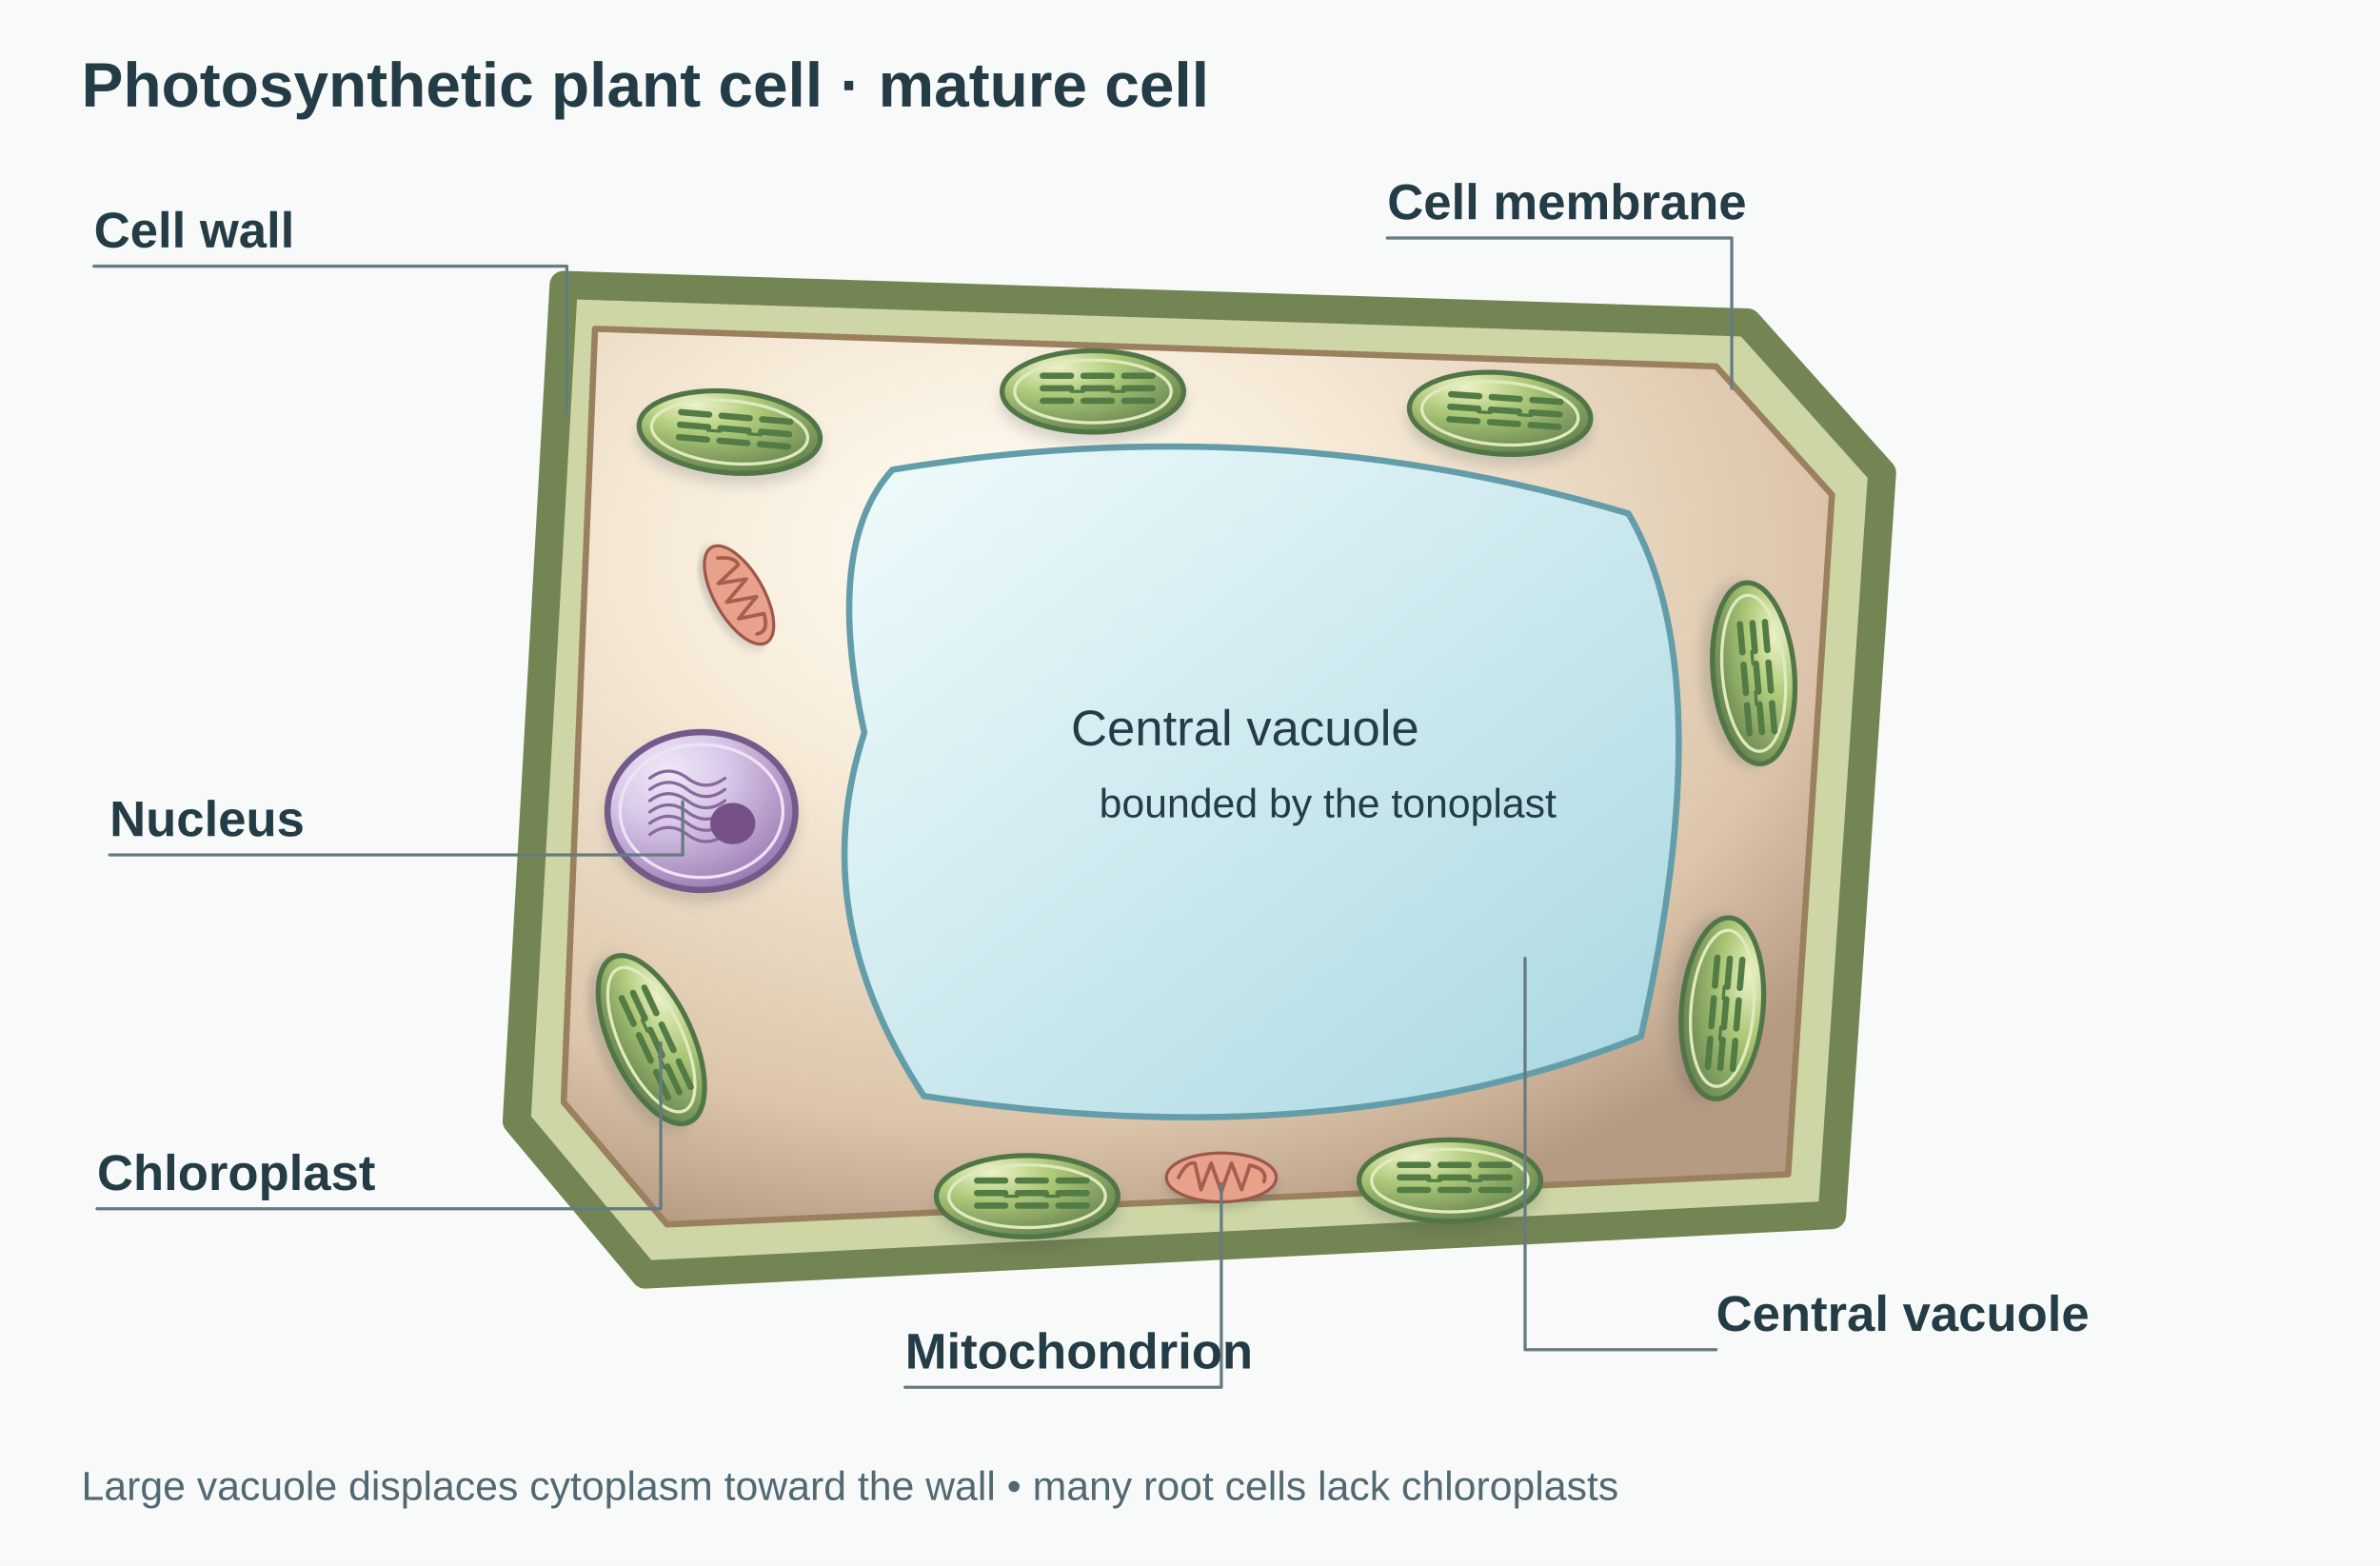
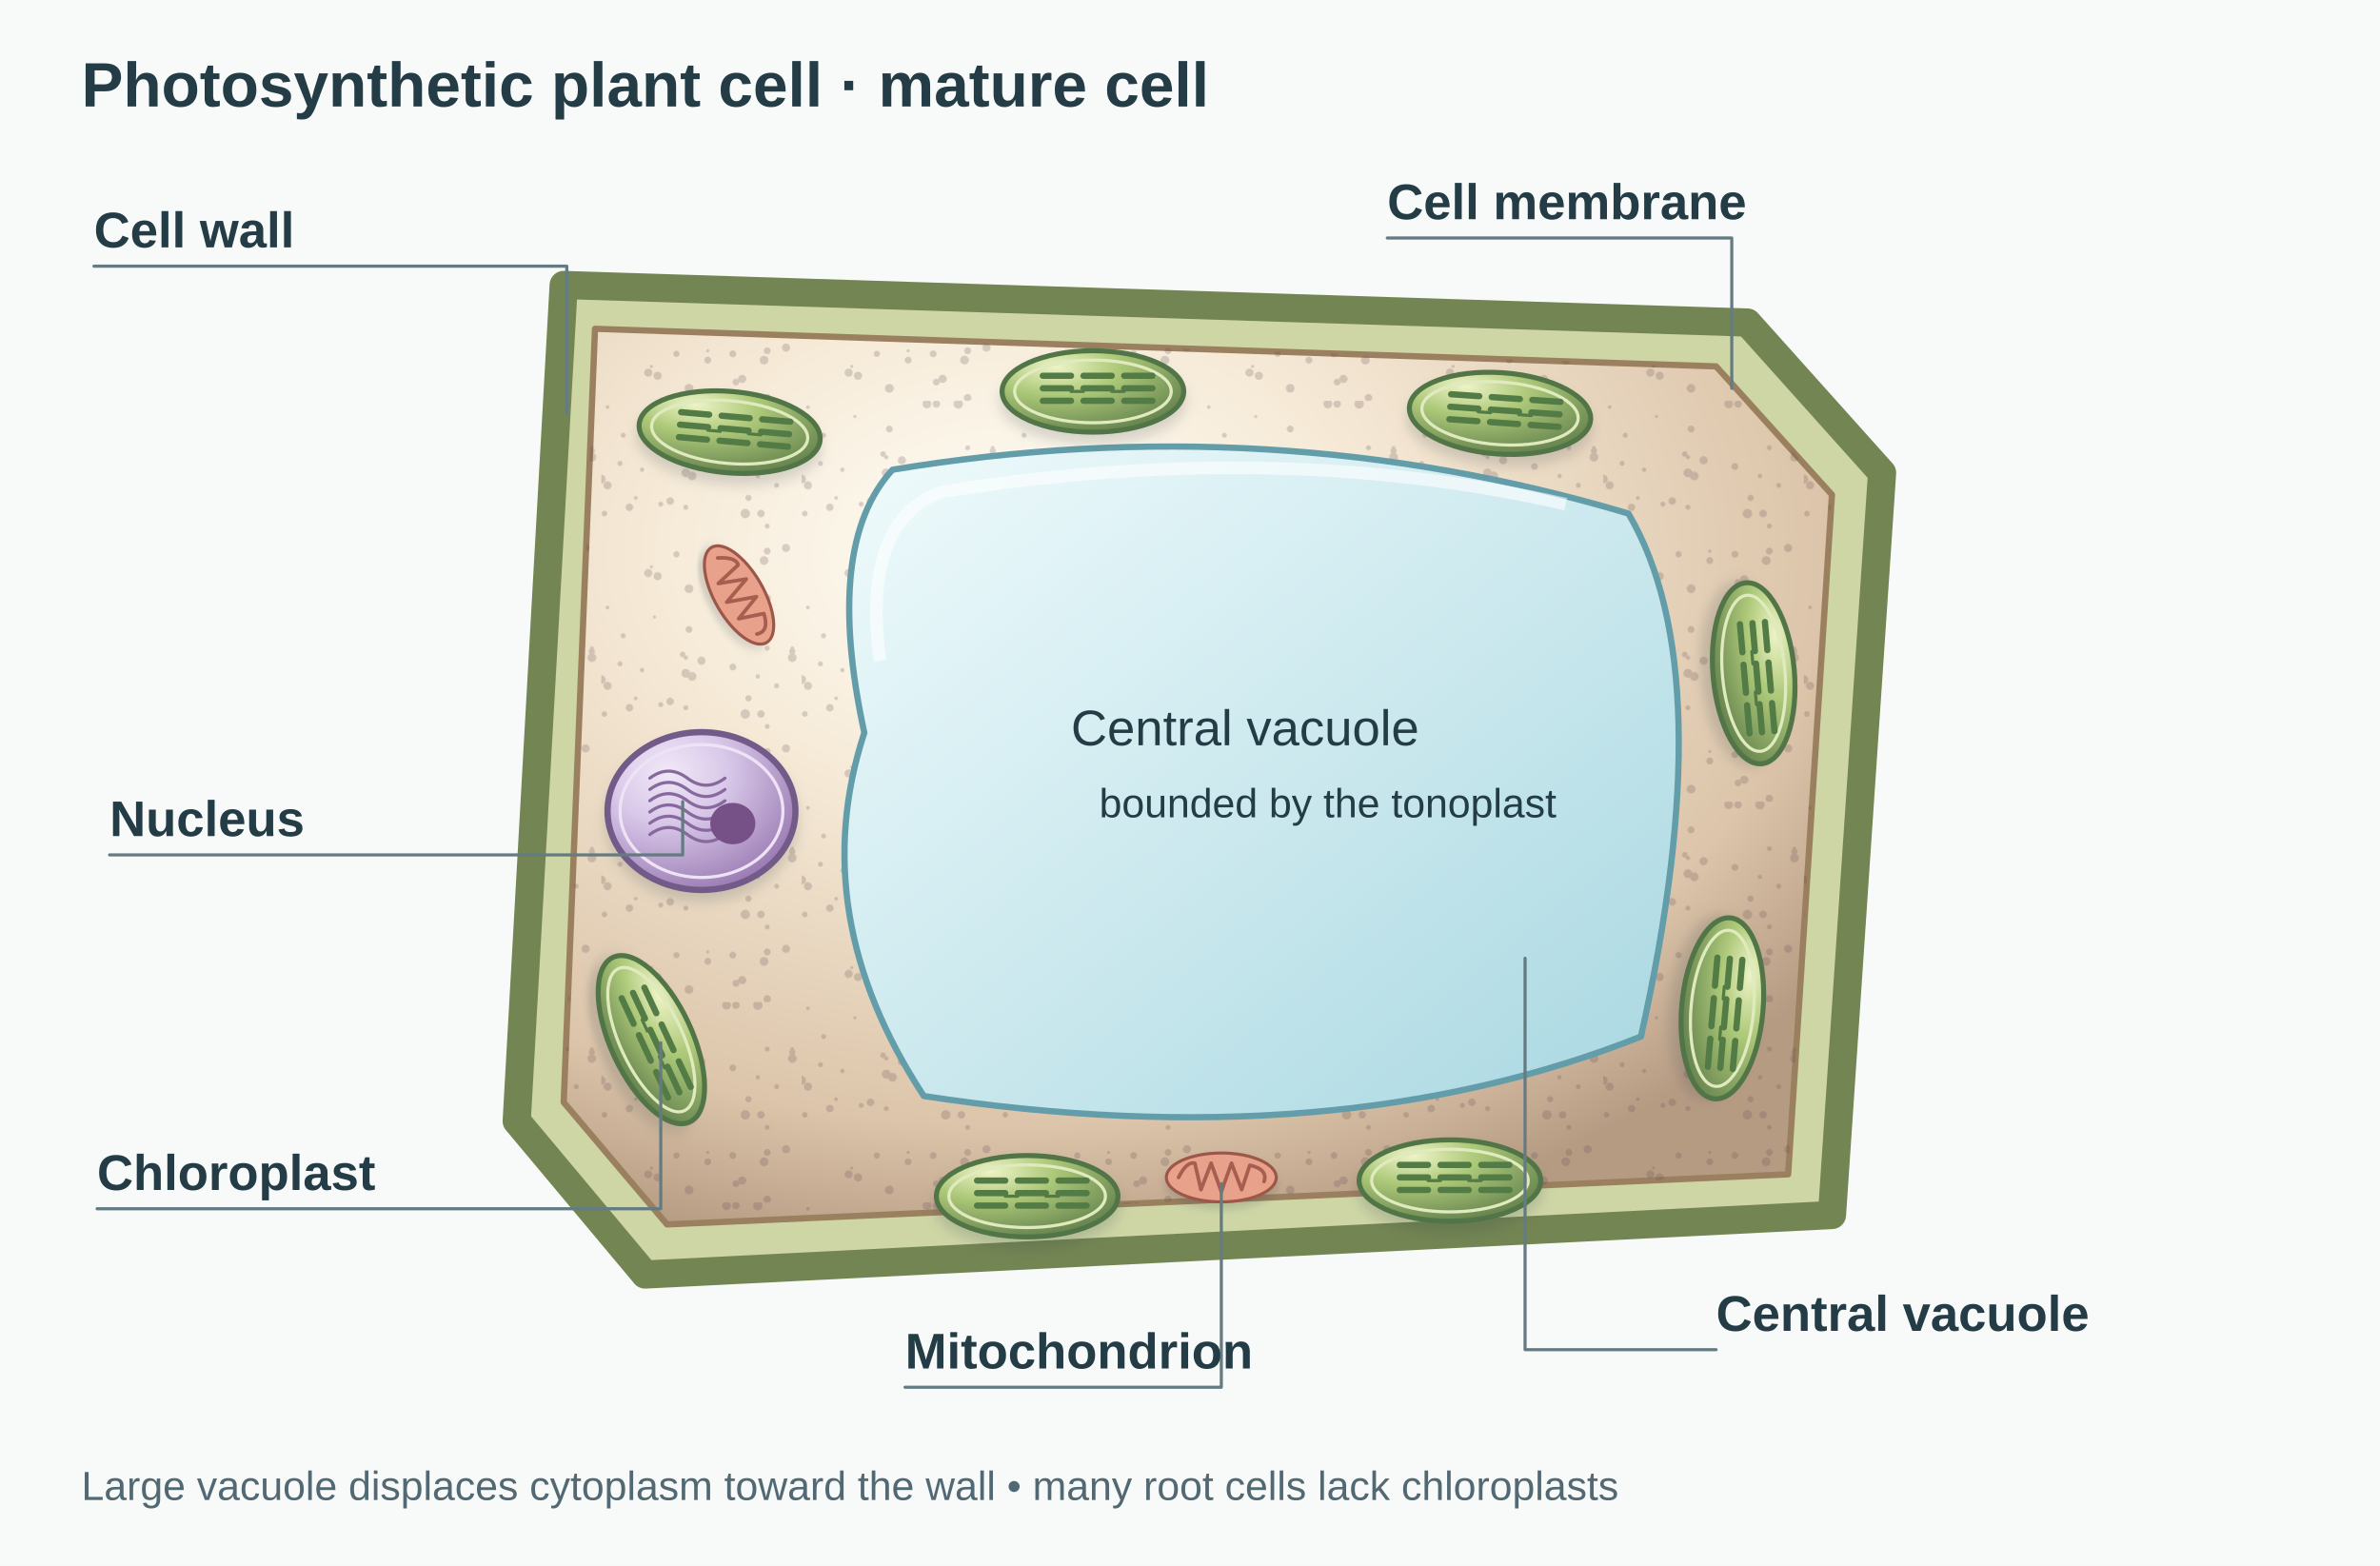
<svg xmlns="http://www.w3.org/2000/svg" viewBox="0 0 760 500" role="img">
  <defs>
    <filter id="relief" x="-25%" y="-35%" width="150%" height="180%" color-interpolation-filters="sRGB">
      <feGaussianBlur in="SourceAlpha" stdDeviation="2" result="blur" />
      <feOffset in="blur" dx="0" dy="3" result="offset" />
      <feFlood flood-color="#34464b" flood-opacity=".18" />
      <feComposite in2="offset" operator="in" result="shadow" />
      <feMerge>
        <feMergeNode in="shadow" />
        <feMergeNode in="SourceGraphic" />
      </feMerge>
    </filter>
    <radialGradient id="organelle-light" cx="30%" cy="20%" r="85%">
      <stop stop-color="#edf3c6" />
      <stop offset=".4" stop-color="#adc979" />
      <stop offset="1" stop-color="#65834e" />
    </radialGradient>
    <linearGradient id="myelin-light" x1="0" y1="0" x2="0" y2="1">
      <stop stop-color="#a5b6c7" />
      <stop offset=".3" stop-color="#f1f5f8" />
      <stop offset=".65" stop-color="#d2dce7" />
      <stop offset="1" stop-color="#8c9fb3" />
    </linearGradient>
    <radialGradient id="cyto" cx="35%" cy="25%" r="80%">
      <stop stop-color="#fffef7" />
      <stop offset=".35" stop-color="#f6ead7" />
      <stop offset=".8" stop-color="#dcc5aa" />
      <stop offset="1" stop-color="#b69b83" />
    </radialGradient>
    <radialGradient id="nuc" cx="32%" cy="25%" r="80%">
      <stop stop-color="#f0e8f7" />
      <stop offset=".4" stop-color="#d9c8e9" />
      <stop offset="1" stop-color="#9a7bb3" />
    </radialGradient>
    <radialGradient id="red">
      <stop stop-color="#f7c4b5" />
      <stop offset=".38" stop-color="#dc746d" />
      <stop offset=".7" stop-color="#b83c45" />
      <stop offset="1" stop-color="#852d3d" />
    </radialGradient>
    <linearGradient id="vac" x2="1" y2="1">
      <stop stop-color="#f0fbfc" />
      <stop offset="1" stop-color="#a8d7e1" />
    </linearGradient>
+     <pattern id="cytoplasmic-grain" width="64" height="64" patternUnits="userSpaceOnUse">
+       <g fill="#604b54" opacity=".22">
+         <circle cx="18" cy="56" r="1.3" />
+         <circle cx="13" cy="22" r="0.7" />
+         <circle cx="53" cy="63" r="1.2" />
+         <circle cx="16" cy="53" r="0.5" />
+         <circle cx="61" cy="18" r="1.4" />
+         <circle cx="9" cy="34" r="1.2" />
+         <circle cx="43" cy="1" r="1.2" />
+         <circle cx="15" cy="55" r="1.3" />
+         <circle cx="27" cy="18" r="0.7" />
+         <circle cx="28" cy="9" r="1.1" />
+         <circle cx="42" cy="21" r="1.1" />
+         <circle cx="50" cy="1" r="1.5" />
+         <circle cx="27" cy="34" r="0.8" />
+         <circle cx="43" cy="58" r="1.1" />
+         <circle cx="53" cy="15" r="0.8" />
+         <circle cx="40" cy="1" r="1.4" />
+         <circle cx="24" cy="49" r="1.0" />
+         <circle cx="7" cy="11" r="0.8" />
+         <circle cx="53" cy="48" r="1.1" />
+         <circle cx="19" cy="33" r="0.8" />
+         <circle cx="22" cy="32" r="1.2" />
+         <circle cx="29" cy="24" r="1.4" />
+         <circle cx="61" cy="16" r="1.0" />
+         <circle cx="2" cy="2" r="0.6" />
+         <circle cx="45" cy="57" r="1.2" />
+         <circle cx="28" cy="60" r="1.4" />
+         <circle cx="51" cy="36" r="1.2" />
+         <circle cx="11" cy="31" r="0.6" />
+         <circle cx="34" cy="48" r="0.5" />
+         <circle cx="50" cy="24" r="0.7" />
+         <circle cx="56" cy="27" r="0.8" />
+         <circle cx="46" cy="36" r="1.5" />
+         <circle cx="32" cy="19" r="1.3" />
+         <circle cx="26" cy="17" r="0.9" />
+         <circle cx="0" cy="25" r="1.4" />
+         <circle cx="34" cy="51" r="1.1" />
+         <circle cx="59" cy="47" r="1.3" />
+         <circle cx="1" cy="36" r="0.9" />
+         <circle cx="45" cy="57" r="1.3" />
+         <circle cx="61" cy="15" r="0.6" />
+         <circle cx="42" cy="49" r="1.1" />
+         <circle cx="2" cy="27" r="1.3" />
+         <circle cx="47" cy="31" r="1.0" />
+         <circle cx="17" cy="5" r="0.5" />
+         <circle cx="52" cy="51" r="1.4" />
+         <circle cx="27" cy="23" r="1.4" />
+         <circle cx="53" cy="40" r="0.8" />
+         <circle cx="6" cy="20" r="0.8" />
+       </g>
+     </pattern>
  </defs>
  <style>text{font:16px Arial,sans-serif;fill:#243c46}.label{font-weight:600}.lead{fill:none;stroke:#647983;stroke-width:1.3;stroke-linejoin:round}.fine{fill:none;stroke:#866993;stroke-width:1.4;opacity:.65}
@media screen and (prefers-reduced-motion:no-preference) {
@keyframes drift { to { transform:translate(2px,-1px) } } .living { animation:drift 5s ease-in-out infinite alternate } .living:nth-of-type(3n) { animation-delay:-3s }
}
</style>
  <rect width="760" height="500" fill="#f8faf9" />
  <text x="26" y="34" style="font-size:20px;font-weight:700">Photosynthetic plant cell · mature cell</text>
  <path d="M180,91 L558,103 L601,151 L585,388 L206,407 L165,358 Z" fill="#ced6a6" stroke="#738553" stroke-width="9" stroke-linecap="round" stroke-linejoin="round" />
  <path d="M190,105 L548,117 L585,158 L571,375 L213,391 L180,352 Z" fill="url(#cyto)" stroke="#9a805e" stroke-width="2" stroke-linecap="round" stroke-linejoin="round" />
+   <path d="M190,105 L548,117 L585,158 L571,375 L213,391 L180,352 Z" fill="url(#cytoplasmic-grain)" stroke="none" stroke-width="2" stroke-linecap="round" stroke-linejoin="round" />
  <path d="M285,150 Q406,130 520,164 Q550,215 524,331 Q426,370 295,350 Q257,292 276,234 Q263,174 285,150 Z" fill="url(#vac)" stroke="#639da9" stroke-width="2" stroke-linecap="round" stroke-linejoin="round" />
+   <path d="M281 211 Q275 166 301 157 Q408 140 500 161" fill="none" stroke="#fff" stroke-width="4" opacity=".58" />
  <ellipse cx="224" cy="259" rx="30" ry="25.2" filter="url(#relief)" fill="url(#nuc)" stroke="#735b89" stroke-width="2" />
  <ellipse cx="224" cy="259" rx="26" ry="21.2" fill="none" stroke="#eee3f4" stroke-width="1" />
  <path d="M207.5,248.5 q6.0,-4.5 12.0,0 t12.0,0" fill="none" stroke="#88699d" stroke-width="1" stroke-linecap="round" stroke-linejoin="round" />
  <path d="M207.5,252.1 q6.0,-4.5 12.0,0 t12.0,0" fill="none" stroke="#88699d" stroke-width="1" stroke-linecap="round" stroke-linejoin="round" />
  <path d="M207.5,255.7 q6.0,-4.5 12.0,0 t12.0,0" fill="none" stroke="#88699d" stroke-width="1" stroke-linecap="round" stroke-linejoin="round" />
  <path d="M207.5,259.3 q6.0,-4.5 12.0,0 t12.0,0" fill="none" stroke="#88699d" stroke-width="1" stroke-linecap="round" stroke-linejoin="round" />
  <path d="M207.5,262.9 q6.0,-4.5 12.0,0 t12.0,0" fill="none" stroke="#88699d" stroke-width="1" stroke-linecap="round" stroke-linejoin="round" />
  <path d="M207.5,266.5 q6.0,-4.5 12.0,0 t12.0,0" fill="none" stroke="#88699d" stroke-width="1" stroke-linecap="round" stroke-linejoin="round" />
  <ellipse cx="234" cy="263" rx="7.2" ry="6.6" fill="#755187" stroke="none" stroke-width="1" />
  <g transform="translate(233 138) rotate(5)">
    <g class="living">
      <ellipse cx="0" cy="0" rx="29" ry="13" fill="url(#organelle-light)" filter="url(#relief)" stroke="#527548" stroke-width="1.6" />
      <ellipse cx="0" cy="0" rx="25" ry="10" fill="none" stroke="#e0eabf" stroke-width="1" />
      <path d="M-16,-5 h9" fill="none" stroke="#537b45" stroke-width="2" stroke-linecap="round" stroke-linejoin="round" />
      <path d="M-16,-1 h9" fill="none" stroke="#537b45" stroke-width="2" stroke-linecap="round" stroke-linejoin="round" />
      <path d="M-16,3 h9" fill="none" stroke="#537b45" stroke-width="2" stroke-linecap="round" stroke-linejoin="round" />
      <path d="M-3,-5 h9" fill="none" stroke="#537b45" stroke-width="2" stroke-linecap="round" stroke-linejoin="round" />
      <path d="M-3,-1 h9" fill="none" stroke="#537b45" stroke-width="2" stroke-linecap="round" stroke-linejoin="round" />
      <path d="M-3,3 h9" fill="none" stroke="#537b45" stroke-width="2" stroke-linecap="round" stroke-linejoin="round" />
      <path d="M10,-5 h9" fill="none" stroke="#537b45" stroke-width="2" stroke-linecap="round" stroke-linejoin="round" />
      <path d="M10,-1 h9" fill="none" stroke="#537b45" stroke-width="2" stroke-linecap="round" stroke-linejoin="round" />
      <path d="M10,3 h9" fill="none" stroke="#537b45" stroke-width="2" stroke-linecap="round" stroke-linejoin="round" />
      <path d="M-7,0 H-3 M6,0 H10" fill="none" stroke="#537b45" stroke-width="1" stroke-linecap="round" stroke-linejoin="round" />
    </g>
  </g>
  <g transform="translate(349 125) rotate(0)">
    <g class="living">
      <ellipse cx="0" cy="0" rx="29" ry="13" fill="url(#organelle-light)" filter="url(#relief)" stroke="#527548" stroke-width="1.6" />
      <ellipse cx="0" cy="0" rx="25" ry="10" fill="none" stroke="#e0eabf" stroke-width="1" />
      <path d="M-16,-5 h9" fill="none" stroke="#537b45" stroke-width="2" stroke-linecap="round" stroke-linejoin="round" />
      <path d="M-16,-1 h9" fill="none" stroke="#537b45" stroke-width="2" stroke-linecap="round" stroke-linejoin="round" />
      <path d="M-16,3 h9" fill="none" stroke="#537b45" stroke-width="2" stroke-linecap="round" stroke-linejoin="round" />
      <path d="M-3,-5 h9" fill="none" stroke="#537b45" stroke-width="2" stroke-linecap="round" stroke-linejoin="round" />
      <path d="M-3,-1 h9" fill="none" stroke="#537b45" stroke-width="2" stroke-linecap="round" stroke-linejoin="round" />
      <path d="M-3,3 h9" fill="none" stroke="#537b45" stroke-width="2" stroke-linecap="round" stroke-linejoin="round" />
      <path d="M10,-5 h9" fill="none" stroke="#537b45" stroke-width="2" stroke-linecap="round" stroke-linejoin="round" />
      <path d="M10,-1 h9" fill="none" stroke="#537b45" stroke-width="2" stroke-linecap="round" stroke-linejoin="round" />
      <path d="M10,3 h9" fill="none" stroke="#537b45" stroke-width="2" stroke-linecap="round" stroke-linejoin="round" />
      <path d="M-7,0 H-3 M6,0 H10" fill="none" stroke="#537b45" stroke-width="1" stroke-linecap="round" stroke-linejoin="round" />
    </g>
  </g>
  <g transform="translate(479 132) rotate(4)">
    <g class="living">
      <ellipse cx="0" cy="0" rx="29" ry="13" fill="url(#organelle-light)" filter="url(#relief)" stroke="#527548" stroke-width="1.6" />
      <ellipse cx="0" cy="0" rx="25" ry="10" fill="none" stroke="#e0eabf" stroke-width="1" />
      <path d="M-16,-5 h9" fill="none" stroke="#537b45" stroke-width="2" stroke-linecap="round" stroke-linejoin="round" />
      <path d="M-16,-1 h9" fill="none" stroke="#537b45" stroke-width="2" stroke-linecap="round" stroke-linejoin="round" />
      <path d="M-16,3 h9" fill="none" stroke="#537b45" stroke-width="2" stroke-linecap="round" stroke-linejoin="round" />
      <path d="M-3,-5 h9" fill="none" stroke="#537b45" stroke-width="2" stroke-linecap="round" stroke-linejoin="round" />
      <path d="M-3,-1 h9" fill="none" stroke="#537b45" stroke-width="2" stroke-linecap="round" stroke-linejoin="round" />
      <path d="M-3,3 h9" fill="none" stroke="#537b45" stroke-width="2" stroke-linecap="round" stroke-linejoin="round" />
      <path d="M10,-5 h9" fill="none" stroke="#537b45" stroke-width="2" stroke-linecap="round" stroke-linejoin="round" />
      <path d="M10,-1 h9" fill="none" stroke="#537b45" stroke-width="2" stroke-linecap="round" stroke-linejoin="round" />
      <path d="M10,3 h9" fill="none" stroke="#537b45" stroke-width="2" stroke-linecap="round" stroke-linejoin="round" />
      <path d="M-7,0 H-3 M6,0 H10" fill="none" stroke="#537b45" stroke-width="1" stroke-linecap="round" stroke-linejoin="round" />
    </g>
  </g>
  <g transform="translate(560 215) rotate(85)">
    <g class="living">
      <ellipse cx="0" cy="0" rx="29" ry="13" fill="url(#organelle-light)" filter="url(#relief)" stroke="#527548" stroke-width="1.6" />
      <ellipse cx="0" cy="0" rx="25" ry="10" fill="none" stroke="#e0eabf" stroke-width="1" />
      <path d="M-16,-5 h9" fill="none" stroke="#537b45" stroke-width="2" stroke-linecap="round" stroke-linejoin="round" />
      <path d="M-16,-1 h9" fill="none" stroke="#537b45" stroke-width="2" stroke-linecap="round" stroke-linejoin="round" />
      <path d="M-16,3 h9" fill="none" stroke="#537b45" stroke-width="2" stroke-linecap="round" stroke-linejoin="round" />
      <path d="M-3,-5 h9" fill="none" stroke="#537b45" stroke-width="2" stroke-linecap="round" stroke-linejoin="round" />
      <path d="M-3,-1 h9" fill="none" stroke="#537b45" stroke-width="2" stroke-linecap="round" stroke-linejoin="round" />
      <path d="M-3,3 h9" fill="none" stroke="#537b45" stroke-width="2" stroke-linecap="round" stroke-linejoin="round" />
      <path d="M10,-5 h9" fill="none" stroke="#537b45" stroke-width="2" stroke-linecap="round" stroke-linejoin="round" />
      <path d="M10,-1 h9" fill="none" stroke="#537b45" stroke-width="2" stroke-linecap="round" stroke-linejoin="round" />
      <path d="M10,3 h9" fill="none" stroke="#537b45" stroke-width="2" stroke-linecap="round" stroke-linejoin="round" />
      <path d="M-7,0 H-3 M6,0 H10" fill="none" stroke="#537b45" stroke-width="1" stroke-linecap="round" stroke-linejoin="round" />
    </g>
  </g>
  <g transform="translate(550 322) rotate(95)">
    <g class="living">
      <ellipse cx="0" cy="0" rx="29" ry="13" fill="url(#organelle-light)" filter="url(#relief)" stroke="#527548" stroke-width="1.6" />
      <ellipse cx="0" cy="0" rx="25" ry="10" fill="none" stroke="#e0eabf" stroke-width="1" />
      <path d="M-16,-5 h9" fill="none" stroke="#537b45" stroke-width="2" stroke-linecap="round" stroke-linejoin="round" />
      <path d="M-16,-1 h9" fill="none" stroke="#537b45" stroke-width="2" stroke-linecap="round" stroke-linejoin="round" />
      <path d="M-16,3 h9" fill="none" stroke="#537b45" stroke-width="2" stroke-linecap="round" stroke-linejoin="round" />
      <path d="M-3,-5 h9" fill="none" stroke="#537b45" stroke-width="2" stroke-linecap="round" stroke-linejoin="round" />
      <path d="M-3,-1 h9" fill="none" stroke="#537b45" stroke-width="2" stroke-linecap="round" stroke-linejoin="round" />
      <path d="M-3,3 h9" fill="none" stroke="#537b45" stroke-width="2" stroke-linecap="round" stroke-linejoin="round" />
      <path d="M10,-5 h9" fill="none" stroke="#537b45" stroke-width="2" stroke-linecap="round" stroke-linejoin="round" />
      <path d="M10,-1 h9" fill="none" stroke="#537b45" stroke-width="2" stroke-linecap="round" stroke-linejoin="round" />
      <path d="M10,3 h9" fill="none" stroke="#537b45" stroke-width="2" stroke-linecap="round" stroke-linejoin="round" />
      <path d="M-7,0 H-3 M6,0 H10" fill="none" stroke="#537b45" stroke-width="1" stroke-linecap="round" stroke-linejoin="round" />
    </g>
  </g>
  <g transform="translate(463 377) rotate(0)">
    <g class="living">
      <ellipse cx="0" cy="0" rx="29" ry="13" fill="url(#organelle-light)" filter="url(#relief)" stroke="#527548" stroke-width="1.6" />
      <ellipse cx="0" cy="0" rx="25" ry="10" fill="none" stroke="#e0eabf" stroke-width="1" />
      <path d="M-16,-5 h9" fill="none" stroke="#537b45" stroke-width="2" stroke-linecap="round" stroke-linejoin="round" />
      <path d="M-16,-1 h9" fill="none" stroke="#537b45" stroke-width="2" stroke-linecap="round" stroke-linejoin="round" />
      <path d="M-16,3 h9" fill="none" stroke="#537b45" stroke-width="2" stroke-linecap="round" stroke-linejoin="round" />
      <path d="M-3,-5 h9" fill="none" stroke="#537b45" stroke-width="2" stroke-linecap="round" stroke-linejoin="round" />
      <path d="M-3,-1 h9" fill="none" stroke="#537b45" stroke-width="2" stroke-linecap="round" stroke-linejoin="round" />
      <path d="M-3,3 h9" fill="none" stroke="#537b45" stroke-width="2" stroke-linecap="round" stroke-linejoin="round" />
      <path d="M10,-5 h9" fill="none" stroke="#537b45" stroke-width="2" stroke-linecap="round" stroke-linejoin="round" />
      <path d="M10,-1 h9" fill="none" stroke="#537b45" stroke-width="2" stroke-linecap="round" stroke-linejoin="round" />
      <path d="M10,3 h9" fill="none" stroke="#537b45" stroke-width="2" stroke-linecap="round" stroke-linejoin="round" />
      <path d="M-7,0 H-3 M6,0 H10" fill="none" stroke="#537b45" stroke-width="1" stroke-linecap="round" stroke-linejoin="round" />
    </g>
  </g>
  <g transform="translate(328 382) rotate(0)">
    <g class="living">
      <ellipse cx="0" cy="0" rx="29" ry="13" fill="url(#organelle-light)" filter="url(#relief)" stroke="#527548" stroke-width="1.6" />
      <ellipse cx="0" cy="0" rx="25" ry="10" fill="none" stroke="#e0eabf" stroke-width="1" />
      <path d="M-16,-5 h9" fill="none" stroke="#537b45" stroke-width="2" stroke-linecap="round" stroke-linejoin="round" />
      <path d="M-16,-1 h9" fill="none" stroke="#537b45" stroke-width="2" stroke-linecap="round" stroke-linejoin="round" />
      <path d="M-16,3 h9" fill="none" stroke="#537b45" stroke-width="2" stroke-linecap="round" stroke-linejoin="round" />
      <path d="M-3,-5 h9" fill="none" stroke="#537b45" stroke-width="2" stroke-linecap="round" stroke-linejoin="round" />
      <path d="M-3,-1 h9" fill="none" stroke="#537b45" stroke-width="2" stroke-linecap="round" stroke-linejoin="round" />
      <path d="M-3,3 h9" fill="none" stroke="#537b45" stroke-width="2" stroke-linecap="round" stroke-linejoin="round" />
      <path d="M10,-5 h9" fill="none" stroke="#537b45" stroke-width="2" stroke-linecap="round" stroke-linejoin="round" />
      <path d="M10,-1 h9" fill="none" stroke="#537b45" stroke-width="2" stroke-linecap="round" stroke-linejoin="round" />
      <path d="M10,3 h9" fill="none" stroke="#537b45" stroke-width="2" stroke-linecap="round" stroke-linejoin="round" />
      <path d="M-7,0 H-3 M6,0 H10" fill="none" stroke="#537b45" stroke-width="1" stroke-linecap="round" stroke-linejoin="round" />
    </g>
  </g>
  <g transform="translate(208 332) rotate(65)">
    <g class="living">
      <ellipse cx="0" cy="0" rx="29" ry="13" fill="url(#organelle-light)" filter="url(#relief)" stroke="#527548" stroke-width="1.6" />
      <ellipse cx="0" cy="0" rx="25" ry="10" fill="none" stroke="#e0eabf" stroke-width="1" />
      <path d="M-16,-5 h9" fill="none" stroke="#537b45" stroke-width="2" stroke-linecap="round" stroke-linejoin="round" />
      <path d="M-16,-1 h9" fill="none" stroke="#537b45" stroke-width="2" stroke-linecap="round" stroke-linejoin="round" />
      <path d="M-16,3 h9" fill="none" stroke="#537b45" stroke-width="2" stroke-linecap="round" stroke-linejoin="round" />
      <path d="M-3,-5 h9" fill="none" stroke="#537b45" stroke-width="2" stroke-linecap="round" stroke-linejoin="round" />
      <path d="M-3,-1 h9" fill="none" stroke="#537b45" stroke-width="2" stroke-linecap="round" stroke-linejoin="round" />
      <path d="M-3,3 h9" fill="none" stroke="#537b45" stroke-width="2" stroke-linecap="round" stroke-linejoin="round" />
      <path d="M10,-5 h9" fill="none" stroke="#537b45" stroke-width="2" stroke-linecap="round" stroke-linejoin="round" />
      <path d="M10,-1 h9" fill="none" stroke="#537b45" stroke-width="2" stroke-linecap="round" stroke-linejoin="round" />
      <path d="M10,3 h9" fill="none" stroke="#537b45" stroke-width="2" stroke-linecap="round" stroke-linejoin="round" />
      <path d="M-7,0 H-3 M6,0 H10" fill="none" stroke="#537b45" stroke-width="1" stroke-linecap="round" stroke-linejoin="round" />
    </g>
  </g>
  <g transform="translate(236 190) rotate(60) scale(0.65)">
    <g class="living">
      <ellipse cx="0" cy="0" rx="27" ry="12" filter="url(#relief)" fill="#e8a28b" stroke="#9c5749" stroke-width="1.5" />
      <path d="M-21,0 Q-17,-8 -13,-7 L-10,6 L-5,-7 L0,7 L5,-7 L10,6 L14,-6 Q23,-4 21,2" fill="none" stroke="#a85e4f" stroke-width="1.8" stroke-linecap="round" stroke-linejoin="round" />
    </g>
  </g>
  <g transform="translate(390 376) rotate(0) scale(0.65)">
    <g class="living">
      <ellipse cx="0" cy="0" rx="27" ry="12" filter="url(#relief)" fill="#e8a28b" stroke="#9c5749" stroke-width="1.5" />
      <path d="M-21,0 Q-17,-8 -13,-7 L-10,6 L-5,-7 L0,7 L5,-7 L10,6 L14,-6 Q23,-4 21,2" fill="none" stroke="#a85e4f" stroke-width="1.8" stroke-linecap="round" stroke-linejoin="round" />
    </g>
  </g>
  <path d="M30,85 H181 V132" fill="none" stroke="#657b82" stroke-width="1" stroke-linecap="round" stroke-linejoin="round" />
  <text class="label" x="30" y="79">Cell wall</text>
  <path d="M443,76 H553 V124" fill="none" stroke="#657b82" stroke-width="1" stroke-linecap="round" stroke-linejoin="round" />
  <text class="label" x="443" y="70">Cell membrane</text>
  <path d="M35,273 H218 V256" fill="none" stroke="#657b82" stroke-width="1" stroke-linecap="round" stroke-linejoin="round" />
  <text class="label" x="35" y="267">Nucleus</text>
  <path d="M31,386 H211 V333" fill="none" stroke="#657b82" stroke-width="1" stroke-linecap="round" stroke-linejoin="round" />
  <text class="label" x="31" y="380">Chloroplast</text>
  <path d="M289,443 H390 V378" fill="none" stroke="#657b82" stroke-width="1" stroke-linecap="round" stroke-linejoin="round" />
  <text class="label" x="289" y="437">Mitochondrion</text>
  <path d="M548,431 H487 V306" fill="none" stroke="#657b82" stroke-width="1" stroke-linecap="round" stroke-linejoin="round" />
  <text class="label" x="548" y="425">Central vacuole</text>
  <text x="342" y="238">Central vacuole</text>
  <text x="351" y="261" style="font-size:13px">bounded by the tonoplast</text>
  <text x="26" y="479" style="font-size:13px;fill:#526974">Large vacuole displaces cytoplasm toward the wall • many root cells lack chloroplasts</text>
</svg>
